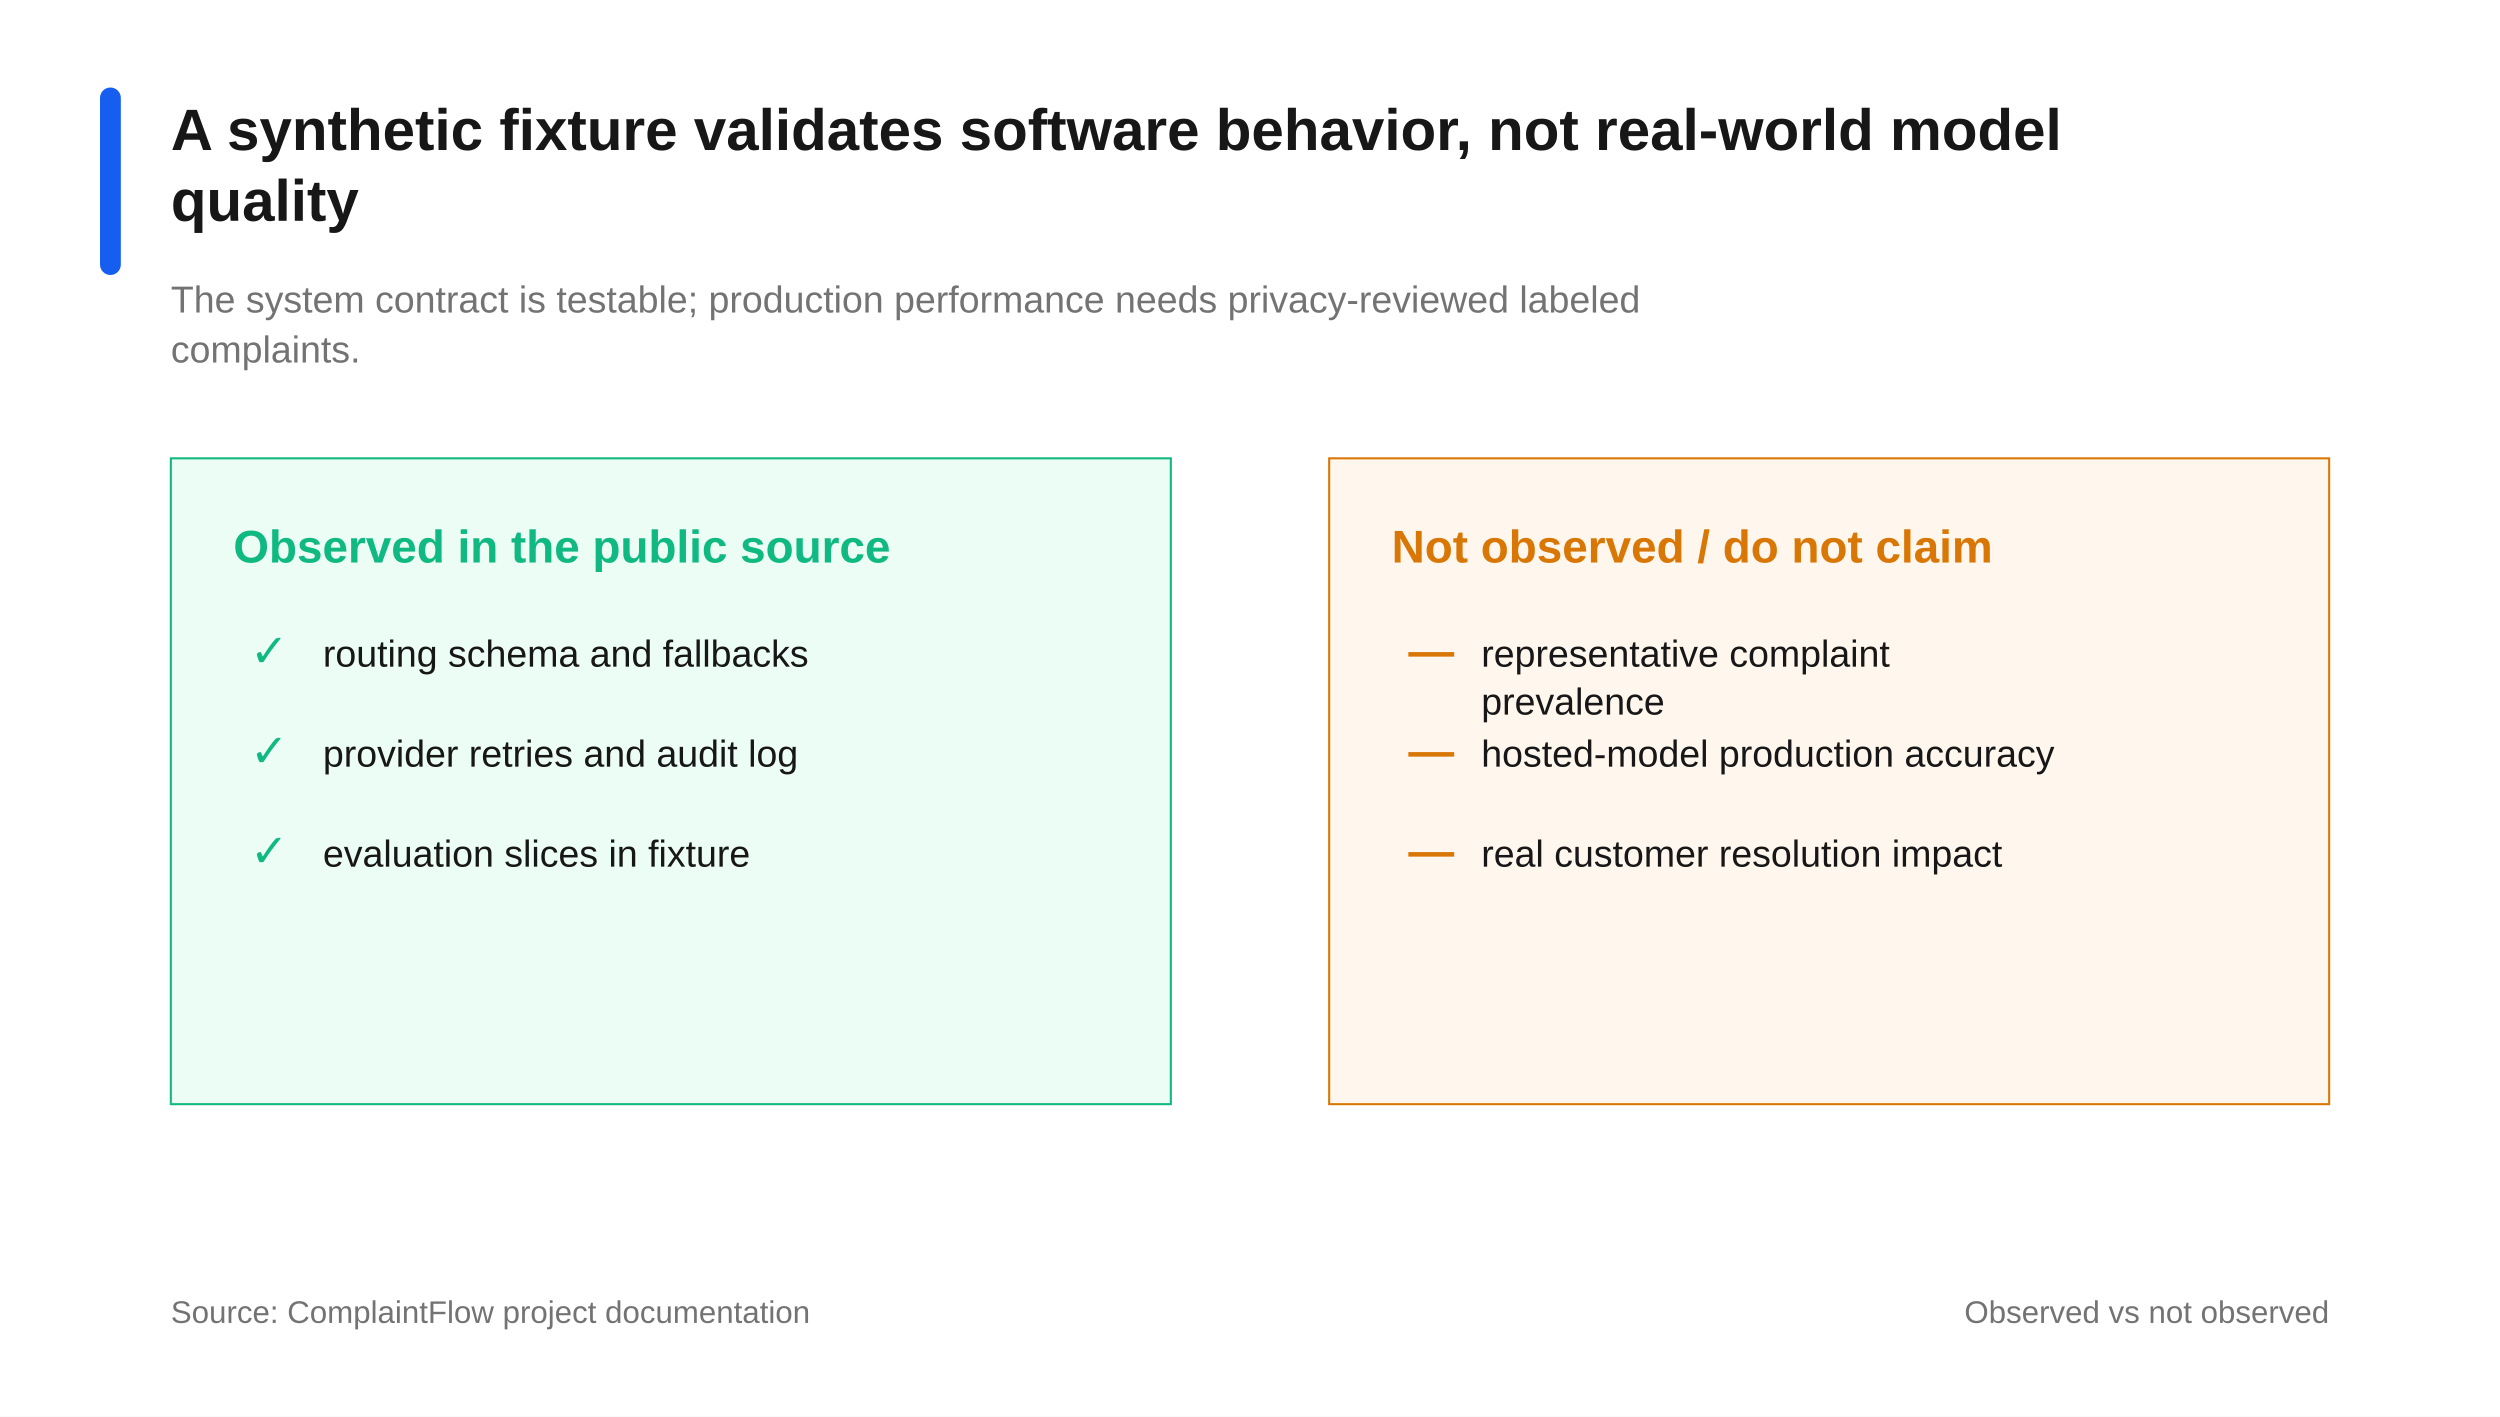
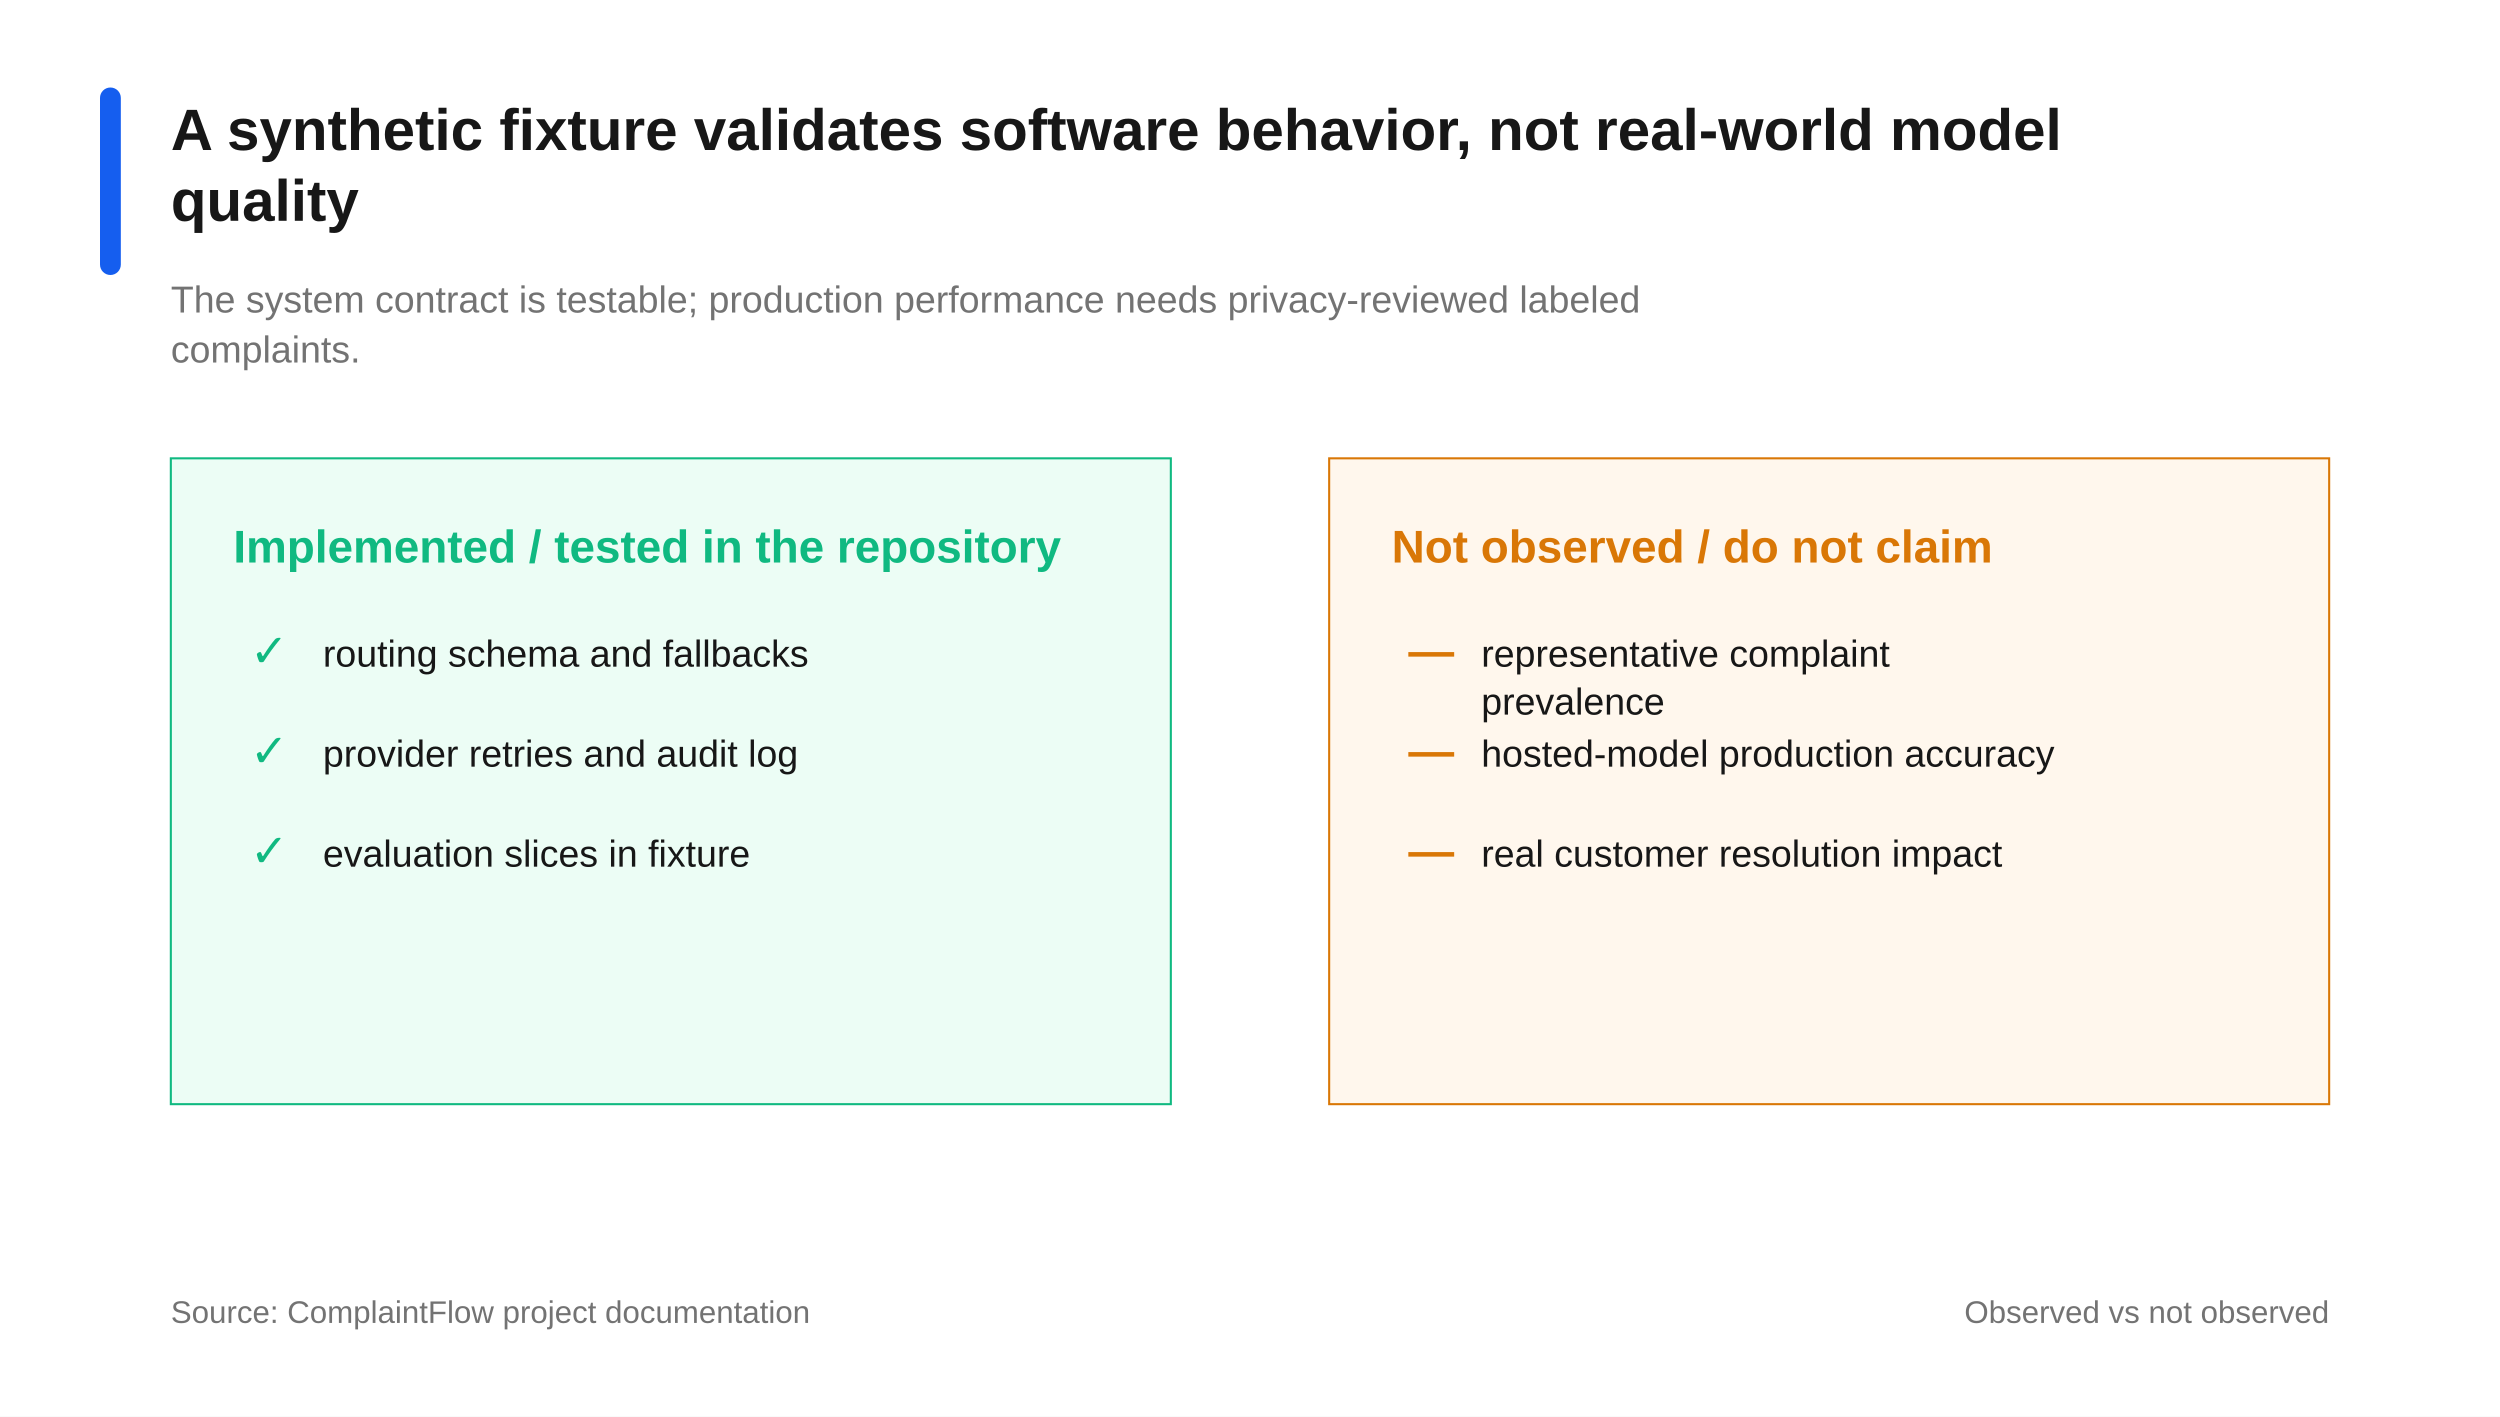
<svg xmlns="http://www.w3.org/2000/svg" width="1200" height="680" viewBox="0 0 1200 680" role="img" aria-labelledby="title desc">
  <rect width="1200" height="680" fill="#ffffff" />
  <rect x="48" y="42" width="10" height="90" rx="5" fill="#155eef" />
  <text x="82" y="72" fill="#171717" font-family="Arial, sans-serif" font-size="28px" font-weight="700" text-anchor="start">A synthetic fixture validates software behavior, not real-world model</text>
  <text x="82" y="106" fill="#171717" font-family="Arial, sans-serif" font-size="28px" font-weight="700" text-anchor="start">quality</text>
  <text x="82" y="150" fill="#737373" font-family="Arial, sans-serif" font-size="18px" font-weight="400" text-anchor="start">The system contract is testable; production performance needs privacy-reviewed labeled</text>
  <text x="82" y="174" fill="#737373" font-family="Arial, sans-serif" font-size="18px" font-weight="400" text-anchor="start">complaints.</text>
  <rect x="82" y="220" width="480" height="310" fill="#ecfdf5" stroke="#10b981" />
  <rect x="638" y="220" width="480" height="310" fill="#fff7ed" stroke="#d97706" />
-   <text x="112" y="270" fill="#10b981" font-family="Arial, sans-serif" font-size="22px" font-weight="700" text-anchor="start">Observed in the public source</text>
+   <text x="112" y="270" fill="#10b981" font-family="Arial, sans-serif" font-size="22px" font-weight="700" text-anchor="start">Implemented / tested in the repository</text>
  <text x="668" y="270" fill="#d97706" font-family="Arial, sans-serif" font-size="22px" font-weight="700" text-anchor="start">Not observed / do not claim</text>
  <text x="120" y="320" fill="#10b981" font-family="Arial, sans-serif" font-size="22px" font-weight="700" text-anchor="start">✓</text>
  <text x="155" y="320" fill="#171717" font-family="Arial, sans-serif" font-size="18px" font-weight="400" text-anchor="start">routing schema and fallbacks</text>
  <text x="120" y="368" fill="#10b981" font-family="Arial, sans-serif" font-size="22px" font-weight="700" text-anchor="start">✓</text>
  <text x="155" y="368" fill="#171717" font-family="Arial, sans-serif" font-size="18px" font-weight="400" text-anchor="start">provider retries and audit log</text>
  <text x="120" y="416" fill="#10b981" font-family="Arial, sans-serif" font-size="22px" font-weight="700" text-anchor="start">✓</text>
  <text x="155" y="416" fill="#171717" font-family="Arial, sans-serif" font-size="18px" font-weight="400" text-anchor="start">evaluation slices in fixture</text>
  <text x="676" y="320" fill="#d97706" font-family="Arial, sans-serif" font-size="22px" font-weight="700" text-anchor="start">—</text>
  <text x="711" y="320" fill="#171717" font-family="Arial, sans-serif" font-size="18px" font-weight="400" text-anchor="start">representative complaint</text>
  <text x="711" y="343" fill="#171717" font-family="Arial, sans-serif" font-size="18px" font-weight="400" text-anchor="start">prevalence</text>
  <text x="676" y="368" fill="#d97706" font-family="Arial, sans-serif" font-size="22px" font-weight="700" text-anchor="start">—</text>
  <text x="711" y="368" fill="#171717" font-family="Arial, sans-serif" font-size="18px" font-weight="400" text-anchor="start">hosted-model production accuracy</text>
  <text x="676" y="416" fill="#d97706" font-family="Arial, sans-serif" font-size="22px" font-weight="700" text-anchor="start">—</text>
  <text x="711" y="416" fill="#171717" font-family="Arial, sans-serif" font-size="18px" font-weight="400" text-anchor="start">real customer resolution impact</text>
  <text x="82" y="635" fill="#737373" font-family="Arial, sans-serif" font-size="15px" font-weight="400" text-anchor="start">Source: ComplaintFlow project documentation</text>
  <text x="1118" y="635" fill="#737373" font-family="Arial, sans-serif" font-size="15px" font-weight="400" text-anchor="end">Observed vs not observed</text>
</svg>
